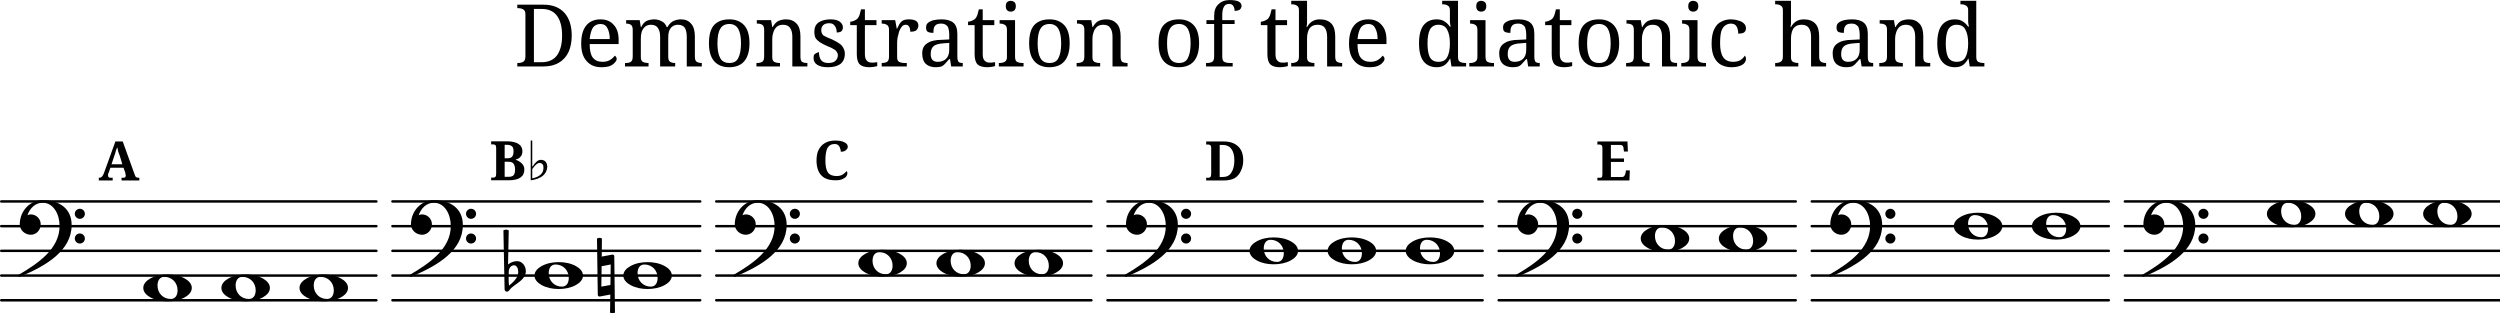
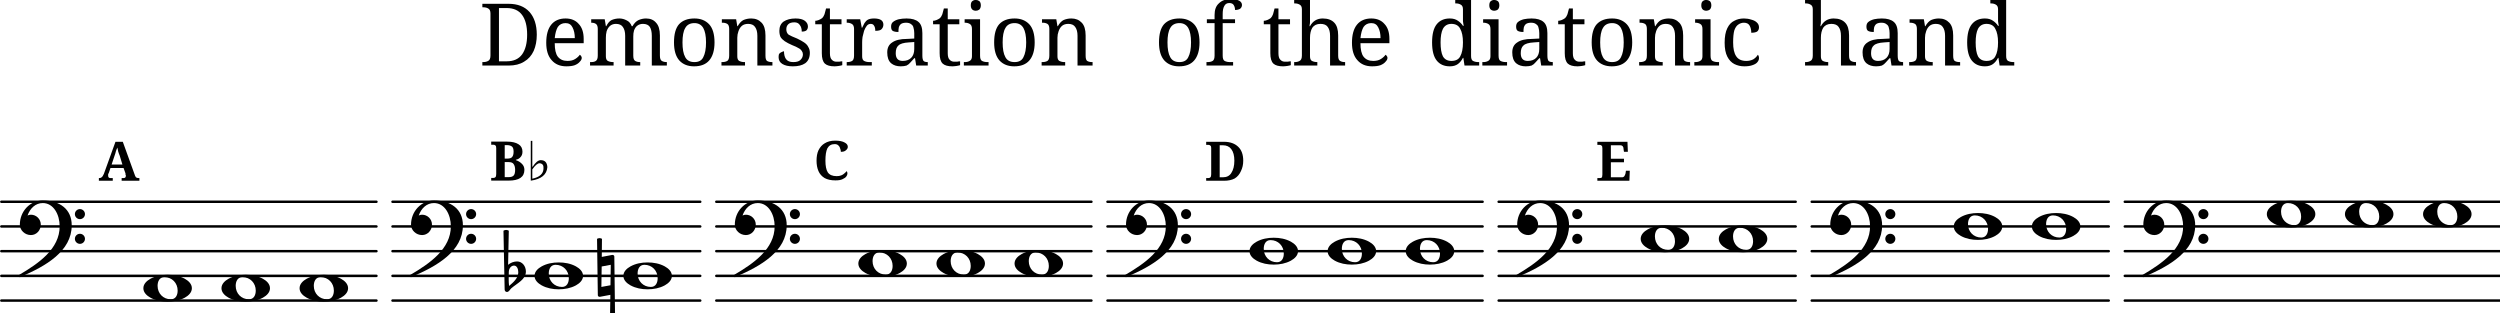
- <svg xmlns="http://www.w3.org/2000/svg" xmlns:xlink="http://www.w3.org/1999/xlink" version="1.2" width="177.84mm" height="22.24mm" viewBox="0 -2.689 101.2 12.654">
+ <svg xmlns="http://www.w3.org/2000/svg" xmlns:xlink="http://www.w3.org/1999/xlink" version="1.2" width="177.84mm" height="22.26mm" viewBox="0 -2.654 101.2 12.668">
  <style type="text/css">

tspan { white-space: pre; }

</style>
-   <g transform="translate(20.8002, -0)">
+   <g transform="translate(19.3832, -0)">
    <text font-family="serif" font-size="3.493" text-anchor="start" fill="currentColor">
      <tspan>Demonstration</tspan>
    </text>
  </g>
-   <g transform="translate(46.7114, -0)">
+   <g transform="translate(46.7285, -0)">
    <text font-family="serif" font-size="3.493" text-anchor="start" fill="currentColor">
      <tspan>of</tspan>
    </text>
  </g>
-   <g transform="translate(50.9757, -0)">
+   <g transform="translate(51.0952, -0)">
    <text font-family="serif" font-size="3.493" text-anchor="start" fill="currentColor">
      <tspan>the</tspan>
    </text>
  </g>
-   <g transform="translate(57.2545, -0)">
+   <g transform="translate(57.7837, -0)">
    <text font-family="serif" font-size="3.493" text-anchor="start" fill="currentColor">
      <tspan>diatonic</tspan>
    </text>
  </g>
-   <g transform="translate(71.796, -0)">
+   <g transform="translate(73.0081, -0)">
    <text font-family="serif" font-size="3.493" text-anchor="start" fill="currentColor">
      <tspan>hand</tspan>
    </text>
  </g>
-   <g transform="translate(0, 9.4649)">
-     <line stroke-linejoin="round" stroke-linecap="round" stroke-width="0.1" stroke="currentColor" x1="0.05" y1="0" x2="15.236" y2="0" />
-   </g>
-   <g transform="translate(0, 8.4649)">
-     <line stroke-linejoin="round" stroke-linecap="round" stroke-width="0.1" stroke="currentColor" x1="0.05" y1="0" x2="15.236" y2="0" />
-   </g>
-   <g transform="translate(0, 7.4649)">
-     <line stroke-linejoin="round" stroke-linecap="round" stroke-width="0.1" stroke="currentColor" x1="0.05" y1="0" x2="15.236" y2="0" />
-   </g>
-   <g transform="translate(0, 6.4649)">
-     <line stroke-linejoin="round" stroke-linecap="round" stroke-width="0.1" stroke="currentColor" x1="0.05" y1="0" x2="15.236" y2="0" />
-   </g>
-   <g transform="translate(0, 5.4649)">
-     <line stroke-linejoin="round" stroke-linecap="round" stroke-width="0.1" stroke="currentColor" x1="0.05" y1="0" x2="15.236" y2="0" />
-   </g>
-   <a style="color:inherit;" xlink:href="textedit:///tmp/cl-lilypond-tmp9DT7SEFG.ly:36:16:17">
-     <g transform="translate(12.124, 8.9649)">
-       <path transform="scale(0.004, -0.004)" d="M213 112c-50 0 -69 -43 -69 -88c0 -77 57 -136 134 -136c50 0 69 43 69 88c0 77 -57 136 -134 136zM491 0c0 -43 -34 -75 -72 -96c-53 -29 -114 -40 -174 -40s-120 11 -173 40c-38 21 -72 53 -72 96s34 75 72 96c53 29 113 40 173 40s121 -11 174 -40 c38 -21 72 -53 72 -96z" fill="currentColor" />
-     </g>
-   </a>
-   <a style="color:inherit;" xlink:href="textedit:///tmp/cl-lilypond-tmp9DT7SEFG.ly:35:16:17">
-     <g transform="translate(8.962, 8.9649)">
-       <path transform="scale(0.004, -0.004)" d="M213 112c-50 0 -69 -43 -69 -88c0 -77 57 -136 134 -136c50 0 69 43 69 88c0 77 -57 136 -134 136zM491 0c0 -43 -34 -75 -72 -96c-53 -29 -114 -40 -174 -40s-120 11 -173 40c-38 21 -72 53 -72 96s34 75 72 96c53 29 113 40 173 40s121 -11 174 -40 c38 -21 72 -53 72 -96z" fill="currentColor" />
-     </g>
-   </a>
-   <a style="color:inherit;" xlink:href="textedit:///tmp/cl-lilypond-tmp9DT7SEFG.ly:34:29:30">
-     <g transform="translate(5.8, 8.9649)">
-       <path transform="scale(0.004, -0.004)" d="M213 112c-50 0 -69 -43 -69 -88c0 -77 57 -136 134 -136c50 0 69 43 69 88c0 77 -57 136 -134 136zM491 0c0 -43 -34 -75 -72 -96c-53 -29 -114 -40 -174 -40s-120 11 -173 40c-38 21 -72 53 -72 96s34 75 72 96c53 29 113 40 173 40s121 -11 174 -40 c38 -21 72 -53 72 -96z" fill="currentColor" />
-     </g>
-   </a>
-   <g transform="translate(0.8, 6.4649)">
-     <path transform="scale(0.004, -0.004)" d="M557 -125c0 28 23 51 51 51s51 -23 51 -51s-23 -51 -51 -51s-51 23 -51 51zM557 125c0 28 23 51 51 51s51 -23 51 -51s-23 -51 -51 -51s-51 23 -51 51zM232 263c172 0 293 -88 293 -251c0 -263 -263 -414 -516 -521c-3 -3 -6 -4 -9 -4c-7 0 -13 6 -13 13c0 3 1 6 4 9 c202 118 412 265 412 493c0 120 -63 235 -171 235c-74 0 -129 -54 -154 -126c11 5 22 8 34 8c55 0 100 -45 100 -100c0 -58 -44 -106 -100 -106c-60 0 -112 47 -112 106c0 133 102 244 232 244z" fill="currentColor" />
-   </g>
-   <a style="color:inherit;" xlink:href="textedit:///tmp/cl-lilypond-tmp9DT7SEFG.ly:32:16:17">
-     <g transform="translate(3.9833, 4.6149)">
+   <g transform="translate(0, 9.514)">
+     <line stroke-linejoin="round" stroke-linecap="round" stroke-width="0.1" stroke="currentColor" x1="0.05" y1="0" x2="15.236" y2="0" />
+   </g>
+   <g transform="translate(0, 8.514)">
+     <line stroke-linejoin="round" stroke-linecap="round" stroke-width="0.1" stroke="currentColor" x1="0.05" y1="0" x2="15.236" y2="0" />
+   </g>
+   <g transform="translate(0, 7.514)">
+     <line stroke-linejoin="round" stroke-linecap="round" stroke-width="0.1" stroke="currentColor" x1="0.05" y1="0" x2="15.236" y2="0" />
+   </g>
+   <g transform="translate(0, 6.514)">
+     <line stroke-linejoin="round" stroke-linecap="round" stroke-width="0.1" stroke="currentColor" x1="0.05" y1="0" x2="15.236" y2="0" />
+   </g>
+   <g transform="translate(0, 5.514)">
+     <line stroke-linejoin="round" stroke-linecap="round" stroke-width="0.1" stroke="currentColor" x1="0.05" y1="0" x2="15.236" y2="0" />
+   </g>
+   <a style="color:inherit;" xlink:href="textedit:///tmp/cl-lilypond-tmpX2JYJDQE.ly:36:16:17">
+     <g transform="translate(12.124, 9.014)">
+       <path transform="scale(0.004, -0.004)" d="M213 112c-50 0 -69 -43 -69 -88c0 -77 57 -136 134 -136c50 0 69 43 69 88c0 77 -57 136 -134 136zM491 0c0 -43 -34 -75 -72 -96c-53 -29 -114 -40 -174 -40s-120 11 -173 40c-38 21 -72 53 -72 96s34 75 72 96c53 29 113 40 173 40s121 -11 174 -40 c38 -21 72 -53 72 -96z" fill="currentColor" />
+     </g>
+   </a>
+   <a style="color:inherit;" xlink:href="textedit:///tmp/cl-lilypond-tmpX2JYJDQE.ly:35:16:17">
+     <g transform="translate(8.962, 9.014)">
+       <path transform="scale(0.004, -0.004)" d="M213 112c-50 0 -69 -43 -69 -88c0 -77 57 -136 134 -136c50 0 69 43 69 88c0 77 -57 136 -134 136zM491 0c0 -43 -34 -75 -72 -96c-53 -29 -114 -40 -174 -40s-120 11 -173 40c-38 21 -72 53 -72 96s34 75 72 96c53 29 113 40 173 40s121 -11 174 -40 c38 -21 72 -53 72 -96z" fill="currentColor" />
+     </g>
+   </a>
+   <a style="color:inherit;" xlink:href="textedit:///tmp/cl-lilypond-tmpX2JYJDQE.ly:34:29:30">
+     <g transform="translate(5.8, 9.014)">
+       <path transform="scale(0.004, -0.004)" d="M213 112c-50 0 -69 -43 -69 -88c0 -77 57 -136 134 -136c50 0 69 43 69 88c0 77 -57 136 -134 136zM491 0c0 -43 -34 -75 -72 -96c-53 -29 -114 -40 -174 -40s-120 11 -173 40c-38 21 -72 53 -72 96s34 75 72 96c53 29 113 40 173 40s121 -11 174 -40 c38 -21 72 -53 72 -96z" fill="currentColor" />
+     </g>
+   </a>
+   <g transform="translate(0.8, 6.514)">
+     <path transform="scale(0.004, -0.004)" d="M557 -125c0 28 23 51 51 51s51 -23 51 -51s-23 -51 -51 -51s-51 23 -51 51zM557 125c0 28 23 51 51 51s51 -23 51 -51s-23 -51 -51 -51s-51 23 -51 51zM232 263c172 0 293 -88 293 -251c0 -263 -263 -414 -516 -521c-3 -3 -6 -4 -9 -4c-7 0 -13 6 -13 13c0 3 1 6 4 9 c202 118 412 265 412 493c0 120 -63 235 -171 235c-74 0 -129 -54 -154 -126c11 5 22 8 34 8c55 0 100 -45 100 -100c0 -58 -44 -106 -100 -106c-60 0 -112 47 -112 106c0 133 102 244 232 244z" fill="currentColor" />
+   </g>
+   <a style="color:inherit;" xlink:href="textedit:///tmp/cl-lilypond-tmpX2JYJDQE.ly:32:16:17">
+     <g transform="translate(3.9833, 4.664)">
      <text font-family="serif" font-weight="bold" font-size="2.2" text-anchor="start" fill="currentColor">
        <tspan>A</tspan>
      </text>
    </g>
  </a>
-   <g transform="translate(15.836, 9.4649)">
-     <line stroke-linejoin="round" stroke-linecap="round" stroke-width="0.1" stroke="currentColor" x1="0.05" y1="0" x2="12.508" y2="0" />
-   </g>
-   <g transform="translate(15.836, 8.4649)">
-     <line stroke-linejoin="round" stroke-linecap="round" stroke-width="0.1" stroke="currentColor" x1="0.05" y1="0" x2="12.508" y2="0" />
-   </g>
-   <g transform="translate(15.836, 7.4649)">
-     <line stroke-linejoin="round" stroke-linecap="round" stroke-width="0.1" stroke="currentColor" x1="0.05" y1="0" x2="12.508" y2="0" />
-   </g>
-   <g transform="translate(15.836, 6.4649)">
-     <line stroke-linejoin="round" stroke-linecap="round" stroke-width="0.1" stroke="currentColor" x1="0.05" y1="0" x2="12.508" y2="0" />
-   </g>
-   <g transform="translate(15.836, 5.4649)">
-     <line stroke-linejoin="round" stroke-linecap="round" stroke-width="0.1" stroke="currentColor" x1="0.05" y1="0" x2="12.508" y2="0" />
-   </g>
-   <g transform="translate(24.198, 8.4649)">
+   <g transform="translate(15.836, 9.514)">
+     <line stroke-linejoin="round" stroke-linecap="round" stroke-width="0.1" stroke="currentColor" x1="0.05" y1="0" x2="12.508" y2="0" />
+   </g>
+   <g transform="translate(15.836, 8.514)">
+     <line stroke-linejoin="round" stroke-linecap="round" stroke-width="0.1" stroke="currentColor" x1="0.05" y1="0" x2="12.508" y2="0" />
+   </g>
+   <g transform="translate(15.836, 7.514)">
+     <line stroke-linejoin="round" stroke-linecap="round" stroke-width="0.1" stroke="currentColor" x1="0.05" y1="0" x2="12.508" y2="0" />
+   </g>
+   <g transform="translate(15.836, 6.514)">
+     <line stroke-linejoin="round" stroke-linecap="round" stroke-width="0.1" stroke="currentColor" x1="0.05" y1="0" x2="12.508" y2="0" />
+   </g>
+   <g transform="translate(15.836, 5.514)">
+     <line stroke-linejoin="round" stroke-linecap="round" stroke-width="0.1" stroke="currentColor" x1="0.05" y1="0" x2="12.508" y2="0" />
+   </g>
+   <g transform="translate(24.198, 8.514)">
    <path transform="scale(0.004, -0.004)" d="M-8 375c8 4 17 7 26 7s16 -3 24 -7l-2 -183l106 20h3c10 0 18 -7 18 -17l7 -570c-8 -4 -16 -7 -25 -7s-17 3 -25 7l3 183l-106 -20h-3c-10 0 -18 7 -18 17zM131 112l-92 -17l-3 -207l92 17z" fill="currentColor" />
  </g>
-   <a style="color:inherit;" xlink:href="textedit:///tmp/cl-lilypond-tmp9DT7SEFG.ly:59:16:17">
-     <g transform="translate(25.2323, 8.4649)">
-       <path transform="scale(0.004, -0.004)" d="M213 112c-50 0 -69 -43 -69 -88c0 -77 57 -136 134 -136c50 0 69 43 69 88c0 77 -57 136 -134 136zM491 0c0 -43 -34 -75 -72 -96c-53 -29 -114 -40 -174 -40s-120 11 -173 40c-38 21 -72 53 -72 96s34 75 72 96c53 29 113 40 173 40s121 -11 174 -40 c38 -21 72 -53 72 -96z" fill="currentColor" />
-     </g>
-   </a>
-   <g transform="translate(20.486, 8.4649)">
+   <a style="color:inherit;" xlink:href="textedit:///tmp/cl-lilypond-tmpX2JYJDQE.ly:59:16:17">
+     <g transform="translate(25.2323, 8.514)">
+       <path transform="scale(0.004, -0.004)" d="M213 112c-50 0 -69 -43 -69 -88c0 -77 57 -136 134 -136c50 0 69 43 69 88c0 77 -57 136 -134 136zM491 0c0 -43 -34 -75 -72 -96c-53 -29 -114 -40 -174 -40s-120 11 -173 40c-38 21 -72 53 -72 96s34 75 72 96c53 29 113 40 173 40s121 -11 174 -40 c38 -21 72 -53 72 -96z" fill="currentColor" />
+     </g>
+   </a>
+   <g transform="translate(20.486, 8.514)">
    <path transform="scale(0.004, -0.004)" d="M27 41l-1 -66v-11c0 -22 1 -44 4 -66c45 38 93 80 93 139c0 33 -14 67 -43 67c-31 0 -52 -30 -53 -63zM-15 -138l-12 595c8 5 18 8 27 8s19 -3 27 -8l-7 -345c25 21 58 34 91 34c52 0 89 -48 89 -102c0 -80 -86 -117 -147 -169c-15 -13 -24 -38 -45 -38 c-13 0 -23 11 -23 25z" fill="currentColor" />
  </g>
-   <a style="color:inherit;" xlink:href="textedit:///tmp/cl-lilypond-tmp9DT7SEFG.ly:56:16:17">
-     <g transform="translate(19.8193, 4.6084)">
+   <a style="color:inherit;" xlink:href="textedit:///tmp/cl-lilypond-tmpX2JYJDQE.ly:56:16:17">
+     <g transform="translate(19.8193, 4.6576)">
      <text font-family="serif" font-weight="bold" font-size="2.2" text-anchor="start" fill="currentColor">
        <tspan>B♭</tspan>
      </text>
    </g>
  </a>
-   <g transform="translate(16.636, 6.4649)">
-     <path transform="scale(0.004, -0.004)" d="M557 -125c0 28 23 51 51 51s51 -23 51 -51s-23 -51 -51 -51s-51 23 -51 51zM557 125c0 28 23 51 51 51s51 -23 51 -51s-23 -51 -51 -51s-51 23 -51 51zM232 263c172 0 293 -88 293 -251c0 -263 -263 -414 -516 -521c-3 -3 -6 -4 -9 -4c-7 0 -13 6 -13 13c0 3 1 6 4 9 c202 118 412 265 412 493c0 120 -63 235 -171 235c-74 0 -129 -54 -154 -126c11 5 22 8 34 8c55 0 100 -45 100 -100c0 -58 -44 -106 -100 -106c-60 0 -112 47 -112 106c0 133 102 244 232 244z" fill="currentColor" />
-   </g>
-   <a style="color:inherit;" xlink:href="textedit:///tmp/cl-lilypond-tmp9DT7SEFG.ly:58:29:30">
-     <g transform="translate(21.636, 8.4649)">
-       <path transform="scale(0.004, -0.004)" d="M213 112c-50 0 -69 -43 -69 -88c0 -77 57 -136 134 -136c50 0 69 43 69 88c0 77 -57 136 -134 136zM491 0c0 -43 -34 -75 -72 -96c-53 -29 -114 -40 -174 -40s-120 11 -173 40c-38 21 -72 53 -72 96s34 75 72 96c53 29 113 40 173 40s121 -11 174 -40 c38 -21 72 -53 72 -96z" fill="currentColor" />
-     </g>
-   </a>
-   <g transform="translate(28.9443, 9.4649)">
-     <line stroke-linejoin="round" stroke-linecap="round" stroke-width="0.1" stroke="currentColor" x1="0.05" y1="0" x2="15.236" y2="0" />
-   </g>
-   <g transform="translate(28.9443, 8.4649)">
-     <line stroke-linejoin="round" stroke-linecap="round" stroke-width="0.1" stroke="currentColor" x1="0.05" y1="0" x2="15.236" y2="0" />
-   </g>
-   <g transform="translate(28.9443, 7.4649)">
-     <line stroke-linejoin="round" stroke-linecap="round" stroke-width="0.1" stroke="currentColor" x1="0.05" y1="0" x2="15.236" y2="0" />
-   </g>
-   <g transform="translate(28.9443, 6.4649)">
-     <line stroke-linejoin="round" stroke-linecap="round" stroke-width="0.1" stroke="currentColor" x1="0.05" y1="0" x2="15.236" y2="0" />
-   </g>
-   <g transform="translate(28.9443, 5.4649)">
-     <line stroke-linejoin="round" stroke-linecap="round" stroke-width="0.1" stroke="currentColor" x1="0.05" y1="0" x2="15.236" y2="0" />
-   </g>
-   <a style="color:inherit;" xlink:href="textedit:///tmp/cl-lilypond-tmp9DT7SEFG.ly:83:16:17">
-     <g transform="translate(41.0683, 7.9649)">
-       <path transform="scale(0.004, -0.004)" d="M213 112c-50 0 -69 -43 -69 -88c0 -77 57 -136 134 -136c50 0 69 43 69 88c0 77 -57 136 -134 136zM491 0c0 -43 -34 -75 -72 -96c-53 -29 -114 -40 -174 -40s-120 11 -173 40c-38 21 -72 53 -72 96s34 75 72 96c53 29 113 40 173 40s121 -11 174 -40 c38 -21 72 -53 72 -96z" fill="currentColor" />
-     </g>
-   </a>
-   <a style="color:inherit;" xlink:href="textedit:///tmp/cl-lilypond-tmp9DT7SEFG.ly:82:16:17">
-     <g transform="translate(37.9063, 7.9649)">
-       <path transform="scale(0.004, -0.004)" d="M213 112c-50 0 -69 -43 -69 -88c0 -77 57 -136 134 -136c50 0 69 43 69 88c0 77 -57 136 -134 136zM491 0c0 -43 -34 -75 -72 -96c-53 -29 -114 -40 -174 -40s-120 11 -173 40c-38 21 -72 53 -72 96s34 75 72 96c53 29 113 40 173 40s121 -11 174 -40 c38 -21 72 -53 72 -96z" fill="currentColor" />
-     </g>
-   </a>
-   <a style="color:inherit;" xlink:href="textedit:///tmp/cl-lilypond-tmp9DT7SEFG.ly:81:29:30">
-     <g transform="translate(34.7443, 7.9649)">
-       <path transform="scale(0.004, -0.004)" d="M213 112c-50 0 -69 -43 -69 -88c0 -77 57 -136 134 -136c50 0 69 43 69 88c0 77 -57 136 -134 136zM491 0c0 -43 -34 -75 -72 -96c-53 -29 -114 -40 -174 -40s-120 11 -173 40c-38 21 -72 53 -72 96s34 75 72 96c53 29 113 40 173 40s121 -11 174 -40 c38 -21 72 -53 72 -96z" fill="currentColor" />
-     </g>
-   </a>
-   <g transform="translate(29.7443, 6.4649)">
-     <path transform="scale(0.004, -0.004)" d="M557 -125c0 28 23 51 51 51s51 -23 51 -51s-23 -51 -51 -51s-51 23 -51 51zM557 125c0 28 23 51 51 51s51 -23 51 -51s-23 -51 -51 -51s-51 23 -51 51zM232 263c172 0 293 -88 293 -251c0 -263 -263 -414 -516 -521c-3 -3 -6 -4 -9 -4c-7 0 -13 6 -13 13c0 3 1 6 4 9 c202 118 412 265 412 493c0 120 -63 235 -171 235c-74 0 -129 -54 -154 -126c11 5 22 8 34 8c55 0 100 -45 100 -100c0 -58 -44 -106 -100 -106c-60 0 -112 47 -112 106c0 133 102 244 232 244z" fill="currentColor" />
-   </g>
-   <a style="color:inherit;" xlink:href="textedit:///tmp/cl-lilypond-tmp9DT7SEFG.ly:79:16:17">
-     <g transform="translate(32.9276, 4.5929)">
+   <g transform="translate(16.636, 6.514)">
+     <path transform="scale(0.004, -0.004)" d="M557 -125c0 28 23 51 51 51s51 -23 51 -51s-23 -51 -51 -51s-51 23 -51 51zM557 125c0 28 23 51 51 51s51 -23 51 -51s-23 -51 -51 -51s-51 23 -51 51zM232 263c172 0 293 -88 293 -251c0 -263 -263 -414 -516 -521c-3 -3 -6 -4 -9 -4c-7 0 -13 6 -13 13c0 3 1 6 4 9 c202 118 412 265 412 493c0 120 -63 235 -171 235c-74 0 -129 -54 -154 -126c11 5 22 8 34 8c55 0 100 -45 100 -100c0 -58 -44 -106 -100 -106c-60 0 -112 47 -112 106c0 133 102 244 232 244z" fill="currentColor" />
+   </g>
+   <a style="color:inherit;" xlink:href="textedit:///tmp/cl-lilypond-tmpX2JYJDQE.ly:58:29:30">
+     <g transform="translate(21.636, 8.514)">
+       <path transform="scale(0.004, -0.004)" d="M213 112c-50 0 -69 -43 -69 -88c0 -77 57 -136 134 -136c50 0 69 43 69 88c0 77 -57 136 -134 136zM491 0c0 -43 -34 -75 -72 -96c-53 -29 -114 -40 -174 -40s-120 11 -173 40c-38 21 -72 53 -72 96s34 75 72 96c53 29 113 40 173 40s121 -11 174 -40 c38 -21 72 -53 72 -96z" fill="currentColor" />
+     </g>
+   </a>
+   <g transform="translate(28.9443, 9.514)">
+     <line stroke-linejoin="round" stroke-linecap="round" stroke-width="0.1" stroke="currentColor" x1="0.05" y1="0" x2="15.236" y2="0" />
+   </g>
+   <g transform="translate(28.9443, 8.514)">
+     <line stroke-linejoin="round" stroke-linecap="round" stroke-width="0.1" stroke="currentColor" x1="0.05" y1="0" x2="15.236" y2="0" />
+   </g>
+   <g transform="translate(28.9443, 7.514)">
+     <line stroke-linejoin="round" stroke-linecap="round" stroke-width="0.1" stroke="currentColor" x1="0.05" y1="0" x2="15.236" y2="0" />
+   </g>
+   <g transform="translate(28.9443, 6.514)">
+     <line stroke-linejoin="round" stroke-linecap="round" stroke-width="0.1" stroke="currentColor" x1="0.05" y1="0" x2="15.236" y2="0" />
+   </g>
+   <g transform="translate(28.9443, 5.514)">
+     <line stroke-linejoin="round" stroke-linecap="round" stroke-width="0.1" stroke="currentColor" x1="0.05" y1="0" x2="15.236" y2="0" />
+   </g>
+   <a style="color:inherit;" xlink:href="textedit:///tmp/cl-lilypond-tmpX2JYJDQE.ly:83:16:17">
+     <g transform="translate(41.0683, 8.014)">
+       <path transform="scale(0.004, -0.004)" d="M213 112c-50 0 -69 -43 -69 -88c0 -77 57 -136 134 -136c50 0 69 43 69 88c0 77 -57 136 -134 136zM491 0c0 -43 -34 -75 -72 -96c-53 -29 -114 -40 -174 -40s-120 11 -173 40c-38 21 -72 53 -72 96s34 75 72 96c53 29 113 40 173 40s121 -11 174 -40 c38 -21 72 -53 72 -96z" fill="currentColor" />
+     </g>
+   </a>
+   <a style="color:inherit;" xlink:href="textedit:///tmp/cl-lilypond-tmpX2JYJDQE.ly:82:16:17">
+     <g transform="translate(37.9063, 8.014)">
+       <path transform="scale(0.004, -0.004)" d="M213 112c-50 0 -69 -43 -69 -88c0 -77 57 -136 134 -136c50 0 69 43 69 88c0 77 -57 136 -134 136zM491 0c0 -43 -34 -75 -72 -96c-53 -29 -114 -40 -174 -40s-120 11 -173 40c-38 21 -72 53 -72 96s34 75 72 96c53 29 113 40 173 40s121 -11 174 -40 c38 -21 72 -53 72 -96z" fill="currentColor" />
+     </g>
+   </a>
+   <a style="color:inherit;" xlink:href="textedit:///tmp/cl-lilypond-tmpX2JYJDQE.ly:81:29:30">
+     <g transform="translate(34.7443, 8.014)">
+       <path transform="scale(0.004, -0.004)" d="M213 112c-50 0 -69 -43 -69 -88c0 -77 57 -136 134 -136c50 0 69 43 69 88c0 77 -57 136 -134 136zM491 0c0 -43 -34 -75 -72 -96c-53 -29 -114 -40 -174 -40s-120 11 -173 40c-38 21 -72 53 -72 96s34 75 72 96c53 29 113 40 173 40s121 -11 174 -40 c38 -21 72 -53 72 -96z" fill="currentColor" />
+     </g>
+   </a>
+   <g transform="translate(29.7443, 6.514)">
+     <path transform="scale(0.004, -0.004)" d="M557 -125c0 28 23 51 51 51s51 -23 51 -51s-23 -51 -51 -51s-51 23 -51 51zM557 125c0 28 23 51 51 51s51 -23 51 -51s-23 -51 -51 -51s-51 23 -51 51zM232 263c172 0 293 -88 293 -251c0 -263 -263 -414 -516 -521c-3 -3 -6 -4 -9 -4c-7 0 -13 6 -13 13c0 3 1 6 4 9 c202 118 412 265 412 493c0 120 -63 235 -171 235c-74 0 -129 -54 -154 -126c11 5 22 8 34 8c55 0 100 -45 100 -100c0 -58 -44 -106 -100 -106c-60 0 -112 47 -112 106c0 133 102 244 232 244z" fill="currentColor" />
+   </g>
+   <a style="color:inherit;" xlink:href="textedit:///tmp/cl-lilypond-tmpX2JYJDQE.ly:79:16:17">
+     <g transform="translate(32.9276, 4.6329)">
      <text font-family="serif" font-weight="bold" font-size="2.2" text-anchor="start" fill="currentColor">
        <tspan>C</tspan>
      </text>
    </g>
  </a>
-   <g transform="translate(44.7803, 9.4649)">
-     <line stroke-linejoin="round" stroke-linecap="round" stroke-width="0.1" stroke="currentColor" x1="0.05" y1="0" x2="15.236" y2="0" />
-   </g>
-   <g transform="translate(44.7803, 8.4649)">
-     <line stroke-linejoin="round" stroke-linecap="round" stroke-width="0.1" stroke="currentColor" x1="0.05" y1="0" x2="15.236" y2="0" />
-   </g>
-   <g transform="translate(44.7803, 7.4649)">
-     <line stroke-linejoin="round" stroke-linecap="round" stroke-width="0.1" stroke="currentColor" x1="0.05" y1="0" x2="15.236" y2="0" />
-   </g>
-   <g transform="translate(44.7803, 6.4649)">
-     <line stroke-linejoin="round" stroke-linecap="round" stroke-width="0.1" stroke="currentColor" x1="0.05" y1="0" x2="15.236" y2="0" />
-   </g>
-   <g transform="translate(44.7803, 5.4649)">
-     <line stroke-linejoin="round" stroke-linecap="round" stroke-width="0.1" stroke="currentColor" x1="0.05" y1="0" x2="15.236" y2="0" />
-   </g>
-   <a style="color:inherit;" xlink:href="textedit:///tmp/cl-lilypond-tmp9DT7SEFG.ly:107:16:17">
-     <g transform="translate(56.9043, 7.4649)">
-       <path transform="scale(0.004, -0.004)" d="M213 112c-50 0 -69 -43 -69 -88c0 -77 57 -136 134 -136c50 0 69 43 69 88c0 77 -57 136 -134 136zM491 0c0 -43 -34 -75 -72 -96c-53 -29 -114 -40 -174 -40s-120 11 -173 40c-38 21 -72 53 -72 96s34 75 72 96c53 29 113 40 173 40s121 -11 174 -40 c38 -21 72 -53 72 -96z" fill="currentColor" />
-     </g>
-   </a>
-   <a style="color:inherit;" xlink:href="textedit:///tmp/cl-lilypond-tmp9DT7SEFG.ly:106:16:17">
-     <g transform="translate(53.7423, 7.4649)">
-       <path transform="scale(0.004, -0.004)" d="M213 112c-50 0 -69 -43 -69 -88c0 -77 57 -136 134 -136c50 0 69 43 69 88c0 77 -57 136 -134 136zM491 0c0 -43 -34 -75 -72 -96c-53 -29 -114 -40 -174 -40s-120 11 -173 40c-38 21 -72 53 -72 96s34 75 72 96c53 29 113 40 173 40s121 -11 174 -40 c38 -21 72 -53 72 -96z" fill="currentColor" />
-     </g>
-   </a>
-   <a style="color:inherit;" xlink:href="textedit:///tmp/cl-lilypond-tmp9DT7SEFG.ly:105:29:30">
-     <g transform="translate(50.5803, 7.4649)">
-       <path transform="scale(0.004, -0.004)" d="M213 112c-50 0 -69 -43 -69 -88c0 -77 57 -136 134 -136c50 0 69 43 69 88c0 77 -57 136 -134 136zM491 0c0 -43 -34 -75 -72 -96c-53 -29 -114 -40 -174 -40s-120 11 -173 40c-38 21 -72 53 -72 96s34 75 72 96c53 29 113 40 173 40s121 -11 174 -40 c38 -21 72 -53 72 -96z" fill="currentColor" />
-     </g>
-   </a>
-   <g transform="translate(45.5803, 6.4649)">
-     <path transform="scale(0.004, -0.004)" d="M557 -125c0 28 23 51 51 51s51 -23 51 -51s-23 -51 -51 -51s-51 23 -51 51zM557 125c0 28 23 51 51 51s51 -23 51 -51s-23 -51 -51 -51s-51 23 -51 51zM232 263c172 0 293 -88 293 -251c0 -263 -263 -414 -516 -521c-3 -3 -6 -4 -9 -4c-7 0 -13 6 -13 13c0 3 1 6 4 9 c202 118 412 265 412 493c0 120 -63 235 -171 235c-74 0 -129 -54 -154 -126c11 5 22 8 34 8c55 0 100 -45 100 -100c0 -58 -44 -106 -100 -106c-60 0 -112 47 -112 106c0 133 102 244 232 244z" fill="currentColor" />
-   </g>
-   <a style="color:inherit;" xlink:href="textedit:///tmp/cl-lilypond-tmp9DT7SEFG.ly:103:16:17">
-     <g transform="translate(48.7636, 4.6149)">
+   <g transform="translate(44.7803, 9.514)">
+     <line stroke-linejoin="round" stroke-linecap="round" stroke-width="0.1" stroke="currentColor" x1="0.05" y1="0" x2="15.236" y2="0" />
+   </g>
+   <g transform="translate(44.7803, 8.514)">
+     <line stroke-linejoin="round" stroke-linecap="round" stroke-width="0.1" stroke="currentColor" x1="0.05" y1="0" x2="15.236" y2="0" />
+   </g>
+   <g transform="translate(44.7803, 7.514)">
+     <line stroke-linejoin="round" stroke-linecap="round" stroke-width="0.1" stroke="currentColor" x1="0.05" y1="0" x2="15.236" y2="0" />
+   </g>
+   <g transform="translate(44.7803, 6.514)">
+     <line stroke-linejoin="round" stroke-linecap="round" stroke-width="0.1" stroke="currentColor" x1="0.05" y1="0" x2="15.236" y2="0" />
+   </g>
+   <g transform="translate(44.7803, 5.514)">
+     <line stroke-linejoin="round" stroke-linecap="round" stroke-width="0.1" stroke="currentColor" x1="0.05" y1="0" x2="15.236" y2="0" />
+   </g>
+   <a style="color:inherit;" xlink:href="textedit:///tmp/cl-lilypond-tmpX2JYJDQE.ly:107:16:17">
+     <g transform="translate(56.9043, 7.514)">
+       <path transform="scale(0.004, -0.004)" d="M213 112c-50 0 -69 -43 -69 -88c0 -77 57 -136 134 -136c50 0 69 43 69 88c0 77 -57 136 -134 136zM491 0c0 -43 -34 -75 -72 -96c-53 -29 -114 -40 -174 -40s-120 11 -173 40c-38 21 -72 53 -72 96s34 75 72 96c53 29 113 40 173 40s121 -11 174 -40 c38 -21 72 -53 72 -96z" fill="currentColor" />
+     </g>
+   </a>
+   <a style="color:inherit;" xlink:href="textedit:///tmp/cl-lilypond-tmpX2JYJDQE.ly:106:16:17">
+     <g transform="translate(53.7423, 7.514)">
+       <path transform="scale(0.004, -0.004)" d="M213 112c-50 0 -69 -43 -69 -88c0 -77 57 -136 134 -136c50 0 69 43 69 88c0 77 -57 136 -134 136zM491 0c0 -43 -34 -75 -72 -96c-53 -29 -114 -40 -174 -40s-120 11 -173 40c-38 21 -72 53 -72 96s34 75 72 96c53 29 113 40 173 40s121 -11 174 -40 c38 -21 72 -53 72 -96z" fill="currentColor" />
+     </g>
+   </a>
+   <a style="color:inherit;" xlink:href="textedit:///tmp/cl-lilypond-tmpX2JYJDQE.ly:105:29:30">
+     <g transform="translate(50.5803, 7.514)">
+       <path transform="scale(0.004, -0.004)" d="M213 112c-50 0 -69 -43 -69 -88c0 -77 57 -136 134 -136c50 0 69 43 69 88c0 77 -57 136 -134 136zM491 0c0 -43 -34 -75 -72 -96c-53 -29 -114 -40 -174 -40s-120 11 -173 40c-38 21 -72 53 -72 96s34 75 72 96c53 29 113 40 173 40s121 -11 174 -40 c38 -21 72 -53 72 -96z" fill="currentColor" />
+     </g>
+   </a>
+   <g transform="translate(45.5803, 6.514)">
+     <path transform="scale(0.004, -0.004)" d="M557 -125c0 28 23 51 51 51s51 -23 51 -51s-23 -51 -51 -51s-51 23 -51 51zM557 125c0 28 23 51 51 51s51 -23 51 -51s-23 -51 -51 -51s-51 23 -51 51zM232 263c172 0 293 -88 293 -251c0 -263 -263 -414 -516 -521c-3 -3 -6 -4 -9 -4c-7 0 -13 6 -13 13c0 3 1 6 4 9 c202 118 412 265 412 493c0 120 -63 235 -171 235c-74 0 -129 -54 -154 -126c11 5 22 8 34 8c55 0 100 -45 100 -100c0 -58 -44 -106 -100 -106c-60 0 -112 47 -112 106c0 133 102 244 232 244z" fill="currentColor" />
+   </g>
+   <a style="color:inherit;" xlink:href="textedit:///tmp/cl-lilypond-tmpX2JYJDQE.ly:103:16:17">
+     <g transform="translate(48.7636, 4.664)">
      <text font-family="serif" font-weight="bold" font-size="2.2" text-anchor="start" fill="currentColor">
        <tspan>D</tspan>
      </text>
    </g>
  </a>
-   <g transform="translate(60.6163, 9.4649)">
-     <line stroke-linejoin="round" stroke-linecap="round" stroke-width="0.1" stroke="currentColor" x1="0.05" y1="0" x2="12.074" y2="0" />
-   </g>
-   <g transform="translate(60.6163, 8.4649)">
-     <line stroke-linejoin="round" stroke-linecap="round" stroke-width="0.1" stroke="currentColor" x1="0.05" y1="0" x2="12.074" y2="0" />
-   </g>
-   <g transform="translate(60.6163, 7.4649)">
-     <line stroke-linejoin="round" stroke-linecap="round" stroke-width="0.1" stroke="currentColor" x1="0.05" y1="0" x2="12.074" y2="0" />
-   </g>
-   <g transform="translate(60.6163, 6.4649)">
-     <line stroke-linejoin="round" stroke-linecap="round" stroke-width="0.1" stroke="currentColor" x1="0.05" y1="0" x2="12.074" y2="0" />
-   </g>
-   <g transform="translate(60.6163, 5.4649)">
-     <line stroke-linejoin="round" stroke-linecap="round" stroke-width="0.1" stroke="currentColor" x1="0.05" y1="0" x2="12.074" y2="0" />
-   </g>
-   <a style="color:inherit;" xlink:href="textedit:///tmp/cl-lilypond-tmp9DT7SEFG.ly:130:16:17">
-     <g transform="translate(69.5783, 6.9649)">
-       <path transform="scale(0.004, -0.004)" d="M213 112c-50 0 -69 -43 -69 -88c0 -77 57 -136 134 -136c50 0 69 43 69 88c0 77 -57 136 -134 136zM491 0c0 -43 -34 -75 -72 -96c-53 -29 -114 -40 -174 -40s-120 11 -173 40c-38 21 -72 53 -72 96s34 75 72 96c53 29 113 40 173 40s121 -11 174 -40 c38 -21 72 -53 72 -96z" fill="currentColor" />
-     </g>
-   </a>
-   <a style="color:inherit;" xlink:href="textedit:///tmp/cl-lilypond-tmp9DT7SEFG.ly:127:16:17">
-     <g transform="translate(64.5996, 4.6149)">
+   <g transform="translate(60.6163, 9.514)">
+     <line stroke-linejoin="round" stroke-linecap="round" stroke-width="0.1" stroke="currentColor" x1="0.05" y1="0" x2="12.074" y2="0" />
+   </g>
+   <g transform="translate(60.6163, 8.514)">
+     <line stroke-linejoin="round" stroke-linecap="round" stroke-width="0.1" stroke="currentColor" x1="0.05" y1="0" x2="12.074" y2="0" />
+   </g>
+   <g transform="translate(60.6163, 7.514)">
+     <line stroke-linejoin="round" stroke-linecap="round" stroke-width="0.1" stroke="currentColor" x1="0.05" y1="0" x2="12.074" y2="0" />
+   </g>
+   <g transform="translate(60.6163, 6.514)">
+     <line stroke-linejoin="round" stroke-linecap="round" stroke-width="0.1" stroke="currentColor" x1="0.05" y1="0" x2="12.074" y2="0" />
+   </g>
+   <g transform="translate(60.6163, 5.514)">
+     <line stroke-linejoin="round" stroke-linecap="round" stroke-width="0.1" stroke="currentColor" x1="0.05" y1="0" x2="12.074" y2="0" />
+   </g>
+   <a style="color:inherit;" xlink:href="textedit:///tmp/cl-lilypond-tmpX2JYJDQE.ly:130:16:17">
+     <g transform="translate(69.5783, 7.014)">
+       <path transform="scale(0.004, -0.004)" d="M213 112c-50 0 -69 -43 -69 -88c0 -77 57 -136 134 -136c50 0 69 43 69 88c0 77 -57 136 -134 136zM491 0c0 -43 -34 -75 -72 -96c-53 -29 -114 -40 -174 -40s-120 11 -173 40c-38 21 -72 53 -72 96s34 75 72 96c53 29 113 40 173 40s121 -11 174 -40 c38 -21 72 -53 72 -96z" fill="currentColor" />
+     </g>
+   </a>
+   <a style="color:inherit;" xlink:href="textedit:///tmp/cl-lilypond-tmpX2JYJDQE.ly:127:16:17">
+     <g transform="translate(64.5996, 4.664)">
      <text font-family="serif" font-weight="bold" font-size="2.2" text-anchor="start" fill="currentColor">
        <tspan>E</tspan>
      </text>
    </g>
  </a>
-   <g transform="translate(61.4163, 6.4649)">
-     <path transform="scale(0.004, -0.004)" d="M557 -125c0 28 23 51 51 51s51 -23 51 -51s-23 -51 -51 -51s-51 23 -51 51zM557 125c0 28 23 51 51 51s51 -23 51 -51s-23 -51 -51 -51s-51 23 -51 51zM232 263c172 0 293 -88 293 -251c0 -263 -263 -414 -516 -521c-3 -3 -6 -4 -9 -4c-7 0 -13 6 -13 13c0 3 1 6 4 9 c202 118 412 265 412 493c0 120 -63 235 -171 235c-74 0 -129 -54 -154 -126c11 5 22 8 34 8c55 0 100 -45 100 -100c0 -58 -44 -106 -100 -106c-60 0 -112 47 -112 106c0 133 102 244 232 244z" fill="currentColor" />
-   </g>
-   <a style="color:inherit;" xlink:href="textedit:///tmp/cl-lilypond-tmp9DT7SEFG.ly:129:29:30">
-     <g transform="translate(66.4163, 6.9649)">
-       <path transform="scale(0.004, -0.004)" d="M213 112c-50 0 -69 -43 -69 -88c0 -77 57 -136 134 -136c50 0 69 43 69 88c0 77 -57 136 -134 136zM491 0c0 -43 -34 -75 -72 -96c-53 -29 -114 -40 -174 -40s-120 11 -173 40c-38 21 -72 53 -72 96s34 75 72 96c53 29 113 40 173 40s121 -11 174 -40 c38 -21 72 -53 72 -96z" fill="currentColor" />
-     </g>
-   </a>
-   <g transform="translate(73.2903, 9.4649)">
-     <line stroke-linejoin="round" stroke-linecap="round" stroke-width="0.1" stroke="currentColor" x1="0.05" y1="0" x2="12.074" y2="0" />
-   </g>
-   <g transform="translate(73.2903, 8.4649)">
-     <line stroke-linejoin="round" stroke-linecap="round" stroke-width="0.1" stroke="currentColor" x1="0.05" y1="0" x2="12.074" y2="0" />
-   </g>
-   <g transform="translate(73.2903, 7.4649)">
-     <line stroke-linejoin="round" stroke-linecap="round" stroke-width="0.1" stroke="currentColor" x1="0.05" y1="0" x2="12.074" y2="0" />
-   </g>
-   <g transform="translate(73.2903, 6.4649)">
-     <line stroke-linejoin="round" stroke-linecap="round" stroke-width="0.1" stroke="currentColor" x1="0.05" y1="0" x2="12.074" y2="0" />
-   </g>
-   <g transform="translate(73.2903, 5.4649)">
-     <line stroke-linejoin="round" stroke-linecap="round" stroke-width="0.1" stroke="currentColor" x1="0.05" y1="0" x2="12.074" y2="0" />
-   </g>
-   <a style="color:inherit;" xlink:href="textedit:///tmp/cl-lilypond-tmp9DT7SEFG.ly:153:16:17">
-     <g transform="translate(82.2523, 6.4649)">
-       <path transform="scale(0.004, -0.004)" d="M213 112c-50 0 -69 -43 -69 -88c0 -77 57 -136 134 -136c50 0 69 43 69 88c0 77 -57 136 -134 136zM491 0c0 -43 -34 -75 -72 -96c-53 -29 -114 -40 -174 -40s-120 11 -173 40c-38 21 -72 53 -72 96s34 75 72 96c53 29 113 40 173 40s121 -11 174 -40 c38 -21 72 -53 72 -96z" fill="currentColor" />
-     </g>
-   </a>
-   <g transform="translate(74.0903, 6.4649)">
-     <path transform="scale(0.004, -0.004)" d="M557 -125c0 28 23 51 51 51s51 -23 51 -51s-23 -51 -51 -51s-51 23 -51 51zM557 125c0 28 23 51 51 51s51 -23 51 -51s-23 -51 -51 -51s-51 23 -51 51zM232 263c172 0 293 -88 293 -251c0 -263 -263 -414 -516 -521c-3 -3 -6 -4 -9 -4c-7 0 -13 6 -13 13c0 3 1 6 4 9 c202 118 412 265 412 493c0 120 -63 235 -171 235c-74 0 -129 -54 -154 -126c11 5 22 8 34 8c55 0 100 -45 100 -100c0 -58 -44 -106 -100 -106c-60 0 -112 47 -112 106c0 133 102 244 232 244z" fill="currentColor" />
-   </g>
-   <a style="color:inherit;" xlink:href="textedit:///tmp/cl-lilypond-tmp9DT7SEFG.ly:152:29:30">
-     <g transform="translate(79.0903, 6.4649)">
-       <path transform="scale(0.004, -0.004)" d="M213 112c-50 0 -69 -43 -69 -88c0 -77 57 -136 134 -136c50 0 69 43 69 88c0 77 -57 136 -134 136zM491 0c0 -43 -34 -75 -72 -96c-53 -29 -114 -40 -174 -40s-120 11 -173 40c-38 21 -72 53 -72 96s34 75 72 96c53 29 113 40 173 40s121 -11 174 -40 c38 -21 72 -53 72 -96z" fill="currentColor" />
-     </g>
-   </a>
-   <g transform="translate(85.9643, 9.4649)">
-     <line stroke-linejoin="round" stroke-linecap="round" stroke-width="0.1" stroke="currentColor" x1="0.05" y1="0" x2="15.236" y2="0" />
-   </g>
-   <g transform="translate(85.9643, 8.4649)">
-     <line stroke-linejoin="round" stroke-linecap="round" stroke-width="0.1" stroke="currentColor" x1="0.05" y1="0" x2="15.236" y2="0" />
-   </g>
-   <g transform="translate(85.9643, 7.4649)">
-     <line stroke-linejoin="round" stroke-linecap="round" stroke-width="0.1" stroke="currentColor" x1="0.05" y1="0" x2="15.236" y2="0" />
-   </g>
-   <g transform="translate(85.9643, 6.4649)">
-     <line stroke-linejoin="round" stroke-linecap="round" stroke-width="0.1" stroke="currentColor" x1="0.05" y1="0" x2="15.236" y2="0" />
-   </g>
-   <g transform="translate(85.9643, 5.4649)">
-     <line stroke-linejoin="round" stroke-linecap="round" stroke-width="0.1" stroke="currentColor" x1="0.05" y1="0" x2="15.236" y2="0" />
-   </g>
-   <a style="color:inherit;" xlink:href="textedit:///tmp/cl-lilypond-tmp9DT7SEFG.ly:177:16:17">
-     <g transform="translate(98.0883, 5.9649)">
-       <path transform="scale(0.004, -0.004)" d="M213 112c-50 0 -69 -43 -69 -88c0 -77 57 -136 134 -136c50 0 69 43 69 88c0 77 -57 136 -134 136zM491 0c0 -43 -34 -75 -72 -96c-53 -29 -114 -40 -174 -40s-120 11 -173 40c-38 21 -72 53 -72 96s34 75 72 96c53 29 113 40 173 40s121 -11 174 -40 c38 -21 72 -53 72 -96z" fill="currentColor" />
-     </g>
-   </a>
-   <a style="color:inherit;" xlink:href="textedit:///tmp/cl-lilypond-tmp9DT7SEFG.ly:176:16:17">
-     <g transform="translate(94.9263, 5.9649)">
-       <path transform="scale(0.004, -0.004)" d="M213 112c-50 0 -69 -43 -69 -88c0 -77 57 -136 134 -136c50 0 69 43 69 88c0 77 -57 136 -134 136zM491 0c0 -43 -34 -75 -72 -96c-53 -29 -114 -40 -174 -40s-120 11 -173 40c-38 21 -72 53 -72 96s34 75 72 96c53 29 113 40 173 40s121 -11 174 -40 c38 -21 72 -53 72 -96z" fill="currentColor" />
-     </g>
-   </a>
-   <g transform="translate(86.7643, 6.4649)">
-     <path transform="scale(0.004, -0.004)" d="M557 -125c0 28 23 51 51 51s51 -23 51 -51s-23 -51 -51 -51s-51 23 -51 51zM557 125c0 28 23 51 51 51s51 -23 51 -51s-23 -51 -51 -51s-51 23 -51 51zM232 263c172 0 293 -88 293 -251c0 -263 -263 -414 -516 -521c-3 -3 -6 -4 -9 -4c-7 0 -13 6 -13 13c0 3 1 6 4 9 c202 118 412 265 412 493c0 120 -63 235 -171 235c-74 0 -129 -54 -154 -126c11 5 22 8 34 8c55 0 100 -45 100 -100c0 -58 -44 -106 -100 -106c-60 0 -112 47 -112 106c0 133 102 244 232 244z" fill="currentColor" />
-   </g>
-   <a style="color:inherit;" xlink:href="textedit:///tmp/cl-lilypond-tmp9DT7SEFG.ly:175:29:30">
-     <g transform="translate(91.7643, 5.9649)">
+   <g transform="translate(61.4163, 6.514)">
+     <path transform="scale(0.004, -0.004)" d="M557 -125c0 28 23 51 51 51s51 -23 51 -51s-23 -51 -51 -51s-51 23 -51 51zM557 125c0 28 23 51 51 51s51 -23 51 -51s-23 -51 -51 -51s-51 23 -51 51zM232 263c172 0 293 -88 293 -251c0 -263 -263 -414 -516 -521c-3 -3 -6 -4 -9 -4c-7 0 -13 6 -13 13c0 3 1 6 4 9 c202 118 412 265 412 493c0 120 -63 235 -171 235c-74 0 -129 -54 -154 -126c11 5 22 8 34 8c55 0 100 -45 100 -100c0 -58 -44 -106 -100 -106c-60 0 -112 47 -112 106c0 133 102 244 232 244z" fill="currentColor" />
+   </g>
+   <a style="color:inherit;" xlink:href="textedit:///tmp/cl-lilypond-tmpX2JYJDQE.ly:129:29:30">
+     <g transform="translate(66.4163, 7.014)">
+       <path transform="scale(0.004, -0.004)" d="M213 112c-50 0 -69 -43 -69 -88c0 -77 57 -136 134 -136c50 0 69 43 69 88c0 77 -57 136 -134 136zM491 0c0 -43 -34 -75 -72 -96c-53 -29 -114 -40 -174 -40s-120 11 -173 40c-38 21 -72 53 -72 96s34 75 72 96c53 29 113 40 173 40s121 -11 174 -40 c38 -21 72 -53 72 -96z" fill="currentColor" />
+     </g>
+   </a>
+   <g transform="translate(73.2903, 9.514)">
+     <line stroke-linejoin="round" stroke-linecap="round" stroke-width="0.1" stroke="currentColor" x1="0.05" y1="0" x2="12.074" y2="0" />
+   </g>
+   <g transform="translate(73.2903, 8.514)">
+     <line stroke-linejoin="round" stroke-linecap="round" stroke-width="0.1" stroke="currentColor" x1="0.05" y1="0" x2="12.074" y2="0" />
+   </g>
+   <g transform="translate(73.2903, 7.514)">
+     <line stroke-linejoin="round" stroke-linecap="round" stroke-width="0.1" stroke="currentColor" x1="0.05" y1="0" x2="12.074" y2="0" />
+   </g>
+   <g transform="translate(73.2903, 6.514)">
+     <line stroke-linejoin="round" stroke-linecap="round" stroke-width="0.1" stroke="currentColor" x1="0.05" y1="0" x2="12.074" y2="0" />
+   </g>
+   <g transform="translate(73.2903, 5.514)">
+     <line stroke-linejoin="round" stroke-linecap="round" stroke-width="0.1" stroke="currentColor" x1="0.05" y1="0" x2="12.074" y2="0" />
+   </g>
+   <a style="color:inherit;" xlink:href="textedit:///tmp/cl-lilypond-tmpX2JYJDQE.ly:153:16:17">
+     <g transform="translate(82.2523, 6.514)">
+       <path transform="scale(0.004, -0.004)" d="M213 112c-50 0 -69 -43 -69 -88c0 -77 57 -136 134 -136c50 0 69 43 69 88c0 77 -57 136 -134 136zM491 0c0 -43 -34 -75 -72 -96c-53 -29 -114 -40 -174 -40s-120 11 -173 40c-38 21 -72 53 -72 96s34 75 72 96c53 29 113 40 173 40s121 -11 174 -40 c38 -21 72 -53 72 -96z" fill="currentColor" />
+     </g>
+   </a>
+   <g transform="translate(74.0903, 6.514)">
+     <path transform="scale(0.004, -0.004)" d="M557 -125c0 28 23 51 51 51s51 -23 51 -51s-23 -51 -51 -51s-51 23 -51 51zM557 125c0 28 23 51 51 51s51 -23 51 -51s-23 -51 -51 -51s-51 23 -51 51zM232 263c172 0 293 -88 293 -251c0 -263 -263 -414 -516 -521c-3 -3 -6 -4 -9 -4c-7 0 -13 6 -13 13c0 3 1 6 4 9 c202 118 412 265 412 493c0 120 -63 235 -171 235c-74 0 -129 -54 -154 -126c11 5 22 8 34 8c55 0 100 -45 100 -100c0 -58 -44 -106 -100 -106c-60 0 -112 47 -112 106c0 133 102 244 232 244z" fill="currentColor" />
+   </g>
+   <a style="color:inherit;" xlink:href="textedit:///tmp/cl-lilypond-tmpX2JYJDQE.ly:152:29:30">
+     <g transform="translate(79.0903, 6.514)">
+       <path transform="scale(0.004, -0.004)" d="M213 112c-50 0 -69 -43 -69 -88c0 -77 57 -136 134 -136c50 0 69 43 69 88c0 77 -57 136 -134 136zM491 0c0 -43 -34 -75 -72 -96c-53 -29 -114 -40 -174 -40s-120 11 -173 40c-38 21 -72 53 -72 96s34 75 72 96c53 29 113 40 173 40s121 -11 174 -40 c38 -21 72 -53 72 -96z" fill="currentColor" />
+     </g>
+   </a>
+   <g transform="translate(85.9643, 9.514)">
+     <line stroke-linejoin="round" stroke-linecap="round" stroke-width="0.1" stroke="currentColor" x1="0.05" y1="0" x2="15.236" y2="0" />
+   </g>
+   <g transform="translate(85.9643, 8.514)">
+     <line stroke-linejoin="round" stroke-linecap="round" stroke-width="0.1" stroke="currentColor" x1="0.05" y1="0" x2="15.236" y2="0" />
+   </g>
+   <g transform="translate(85.9643, 7.514)">
+     <line stroke-linejoin="round" stroke-linecap="round" stroke-width="0.1" stroke="currentColor" x1="0.05" y1="0" x2="15.236" y2="0" />
+   </g>
+   <g transform="translate(85.9643, 6.514)">
+     <line stroke-linejoin="round" stroke-linecap="round" stroke-width="0.1" stroke="currentColor" x1="0.05" y1="0" x2="15.236" y2="0" />
+   </g>
+   <g transform="translate(85.9643, 5.514)">
+     <line stroke-linejoin="round" stroke-linecap="round" stroke-width="0.1" stroke="currentColor" x1="0.05" y1="0" x2="15.236" y2="0" />
+   </g>
+   <a style="color:inherit;" xlink:href="textedit:///tmp/cl-lilypond-tmpX2JYJDQE.ly:177:16:17">
+     <g transform="translate(98.0883, 6.014)">
+       <path transform="scale(0.004, -0.004)" d="M213 112c-50 0 -69 -43 -69 -88c0 -77 57 -136 134 -136c50 0 69 43 69 88c0 77 -57 136 -134 136zM491 0c0 -43 -34 -75 -72 -96c-53 -29 -114 -40 -174 -40s-120 11 -173 40c-38 21 -72 53 -72 96s34 75 72 96c53 29 113 40 173 40s121 -11 174 -40 c38 -21 72 -53 72 -96z" fill="currentColor" />
+     </g>
+   </a>
+   <a style="color:inherit;" xlink:href="textedit:///tmp/cl-lilypond-tmpX2JYJDQE.ly:176:16:17">
+     <g transform="translate(94.9263, 6.014)">
+       <path transform="scale(0.004, -0.004)" d="M213 112c-50 0 -69 -43 -69 -88c0 -77 57 -136 134 -136c50 0 69 43 69 88c0 77 -57 136 -134 136zM491 0c0 -43 -34 -75 -72 -96c-53 -29 -114 -40 -174 -40s-120 11 -173 40c-38 21 -72 53 -72 96s34 75 72 96c53 29 113 40 173 40s121 -11 174 -40 c38 -21 72 -53 72 -96z" fill="currentColor" />
+     </g>
+   </a>
+   <g transform="translate(86.7643, 6.514)">
+     <path transform="scale(0.004, -0.004)" d="M557 -125c0 28 23 51 51 51s51 -23 51 -51s-23 -51 -51 -51s-51 23 -51 51zM557 125c0 28 23 51 51 51s51 -23 51 -51s-23 -51 -51 -51s-51 23 -51 51zM232 263c172 0 293 -88 293 -251c0 -263 -263 -414 -516 -521c-3 -3 -6 -4 -9 -4c-7 0 -13 6 -13 13c0 3 1 6 4 9 c202 118 412 265 412 493c0 120 -63 235 -171 235c-74 0 -129 -54 -154 -126c11 5 22 8 34 8c55 0 100 -45 100 -100c0 -58 -44 -106 -100 -106c-60 0 -112 47 -112 106c0 133 102 244 232 244z" fill="currentColor" />
+   </g>
+   <a style="color:inherit;" xlink:href="textedit:///tmp/cl-lilypond-tmpX2JYJDQE.ly:175:29:30">
+     <g transform="translate(91.7643, 6.014)">
      <path transform="scale(0.004, -0.004)" d="M213 112c-50 0 -69 -43 -69 -88c0 -77 57 -136 134 -136c50 0 69 43 69 88c0 77 -57 136 -134 136zM491 0c0 -43 -34 -75 -72 -96c-53 -29 -114 -40 -174 -40s-120 11 -173 40c-38 21 -72 53 -72 96s34 75 72 96c53 29 113 40 173 40s121 -11 174 -40 c38 -21 72 -53 72 -96z" fill="currentColor" />
    </g>
  </a>
</svg>
